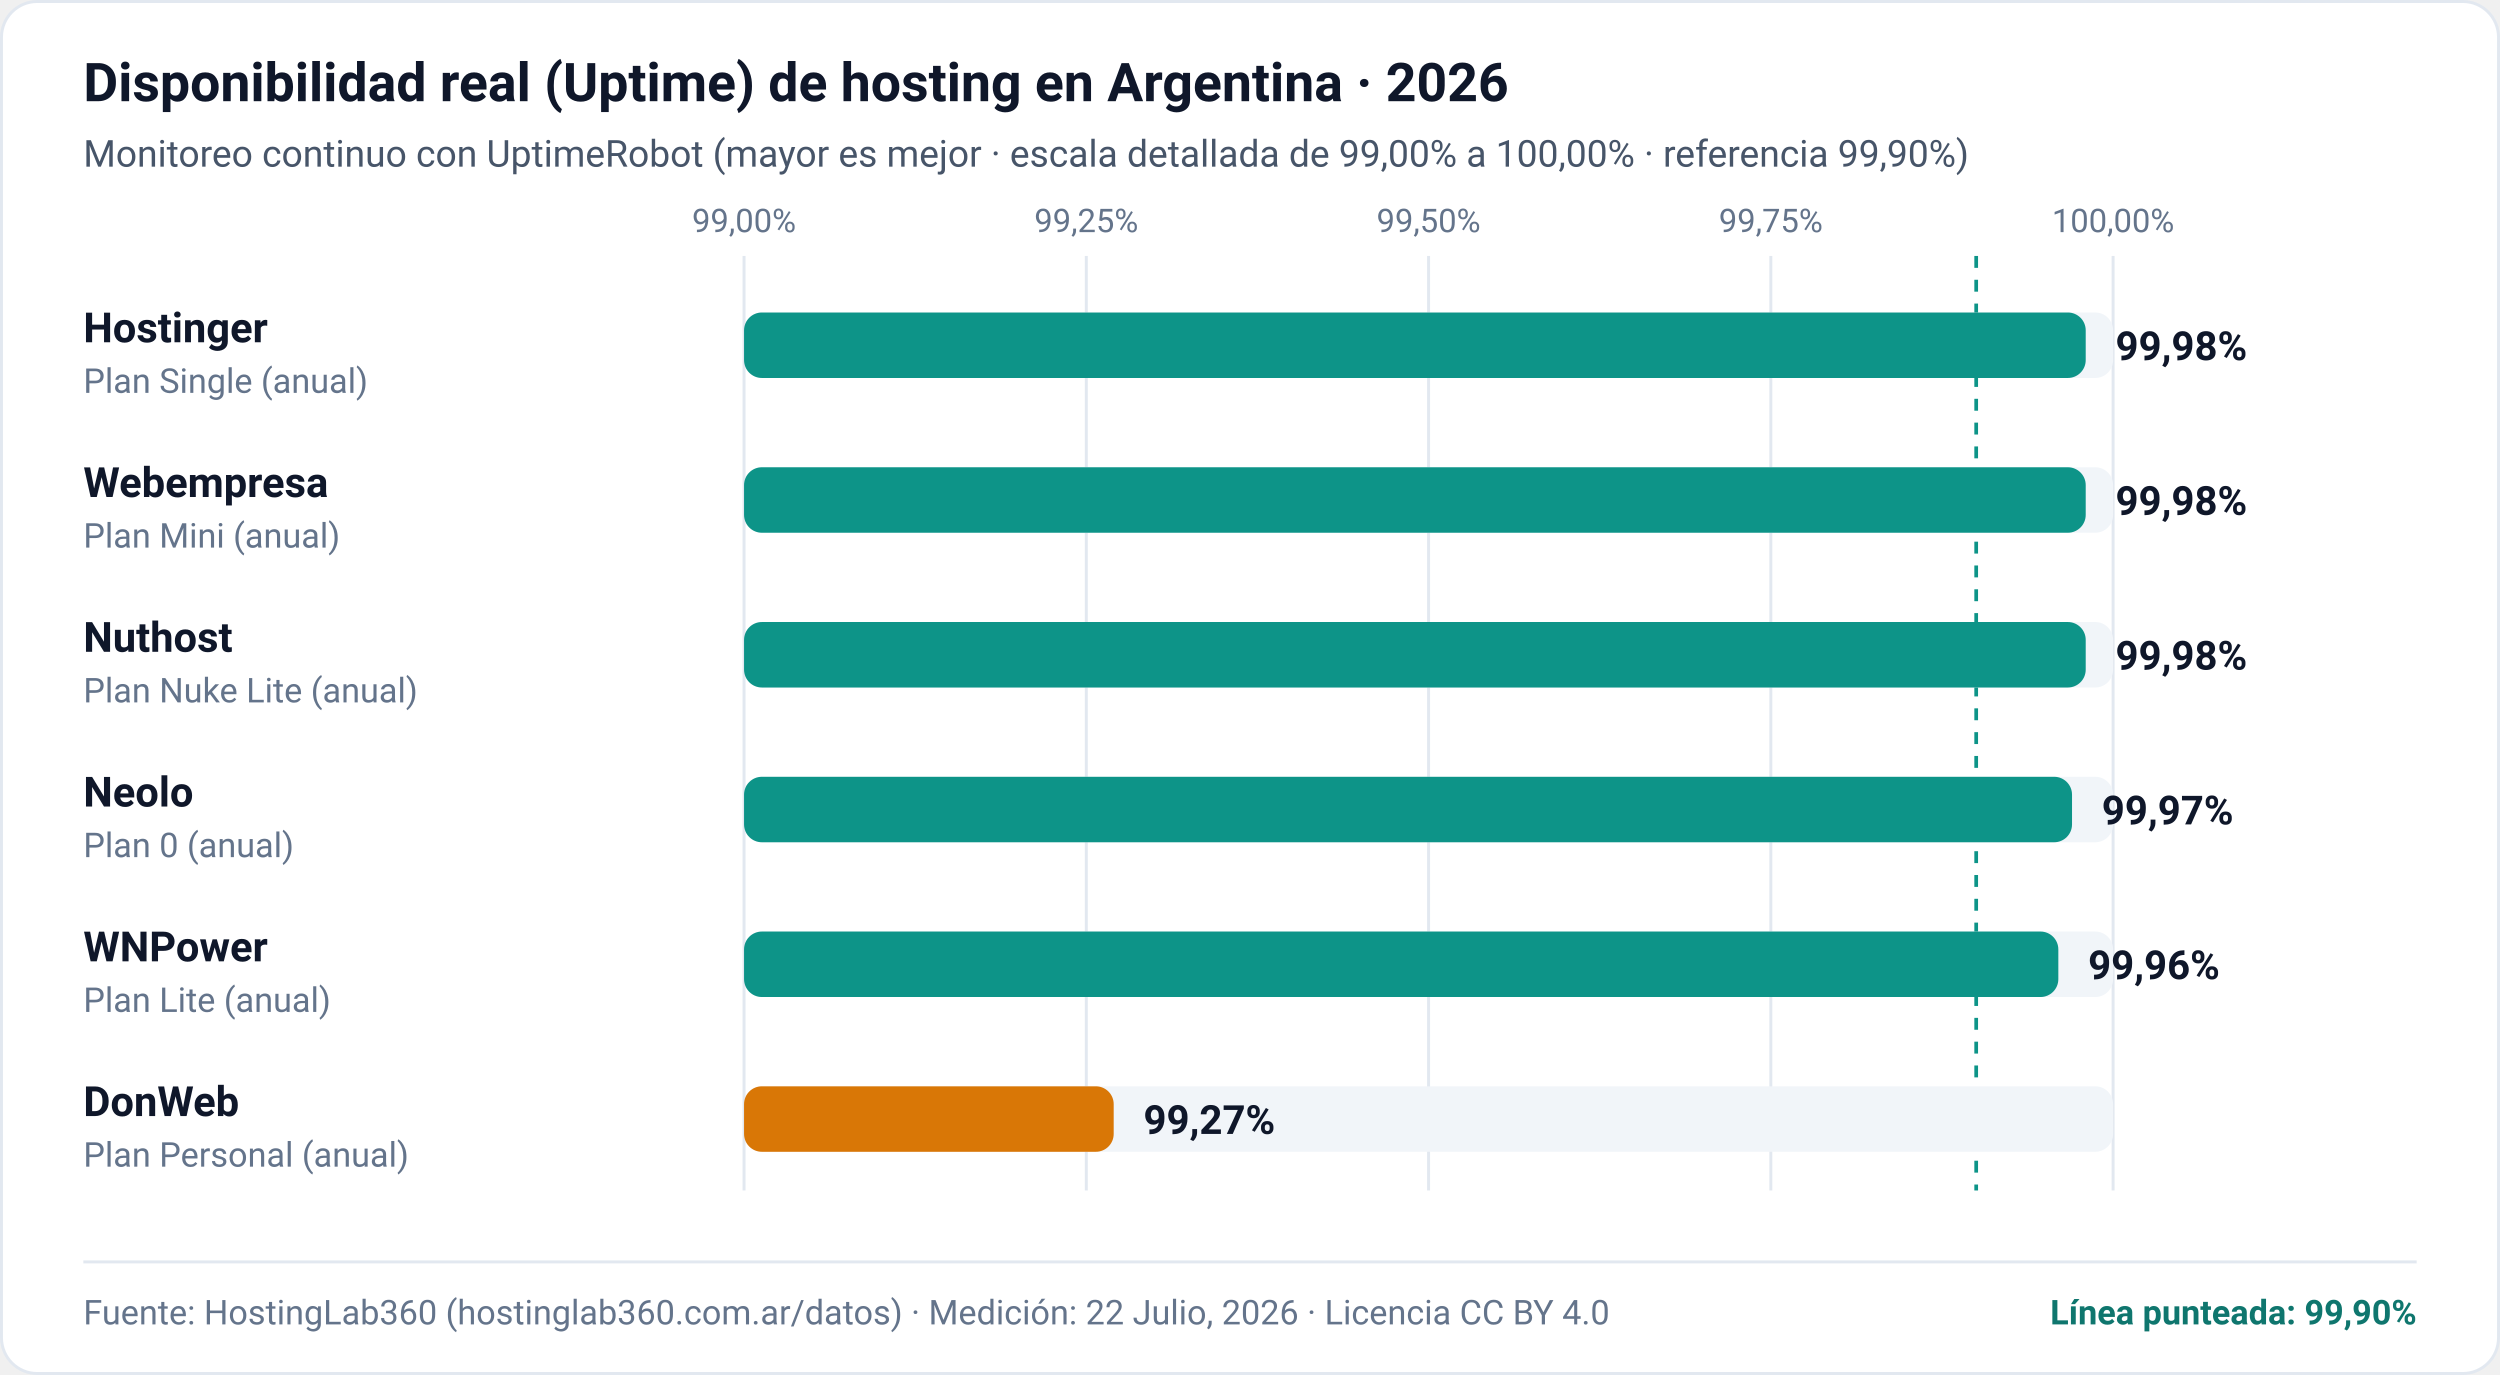
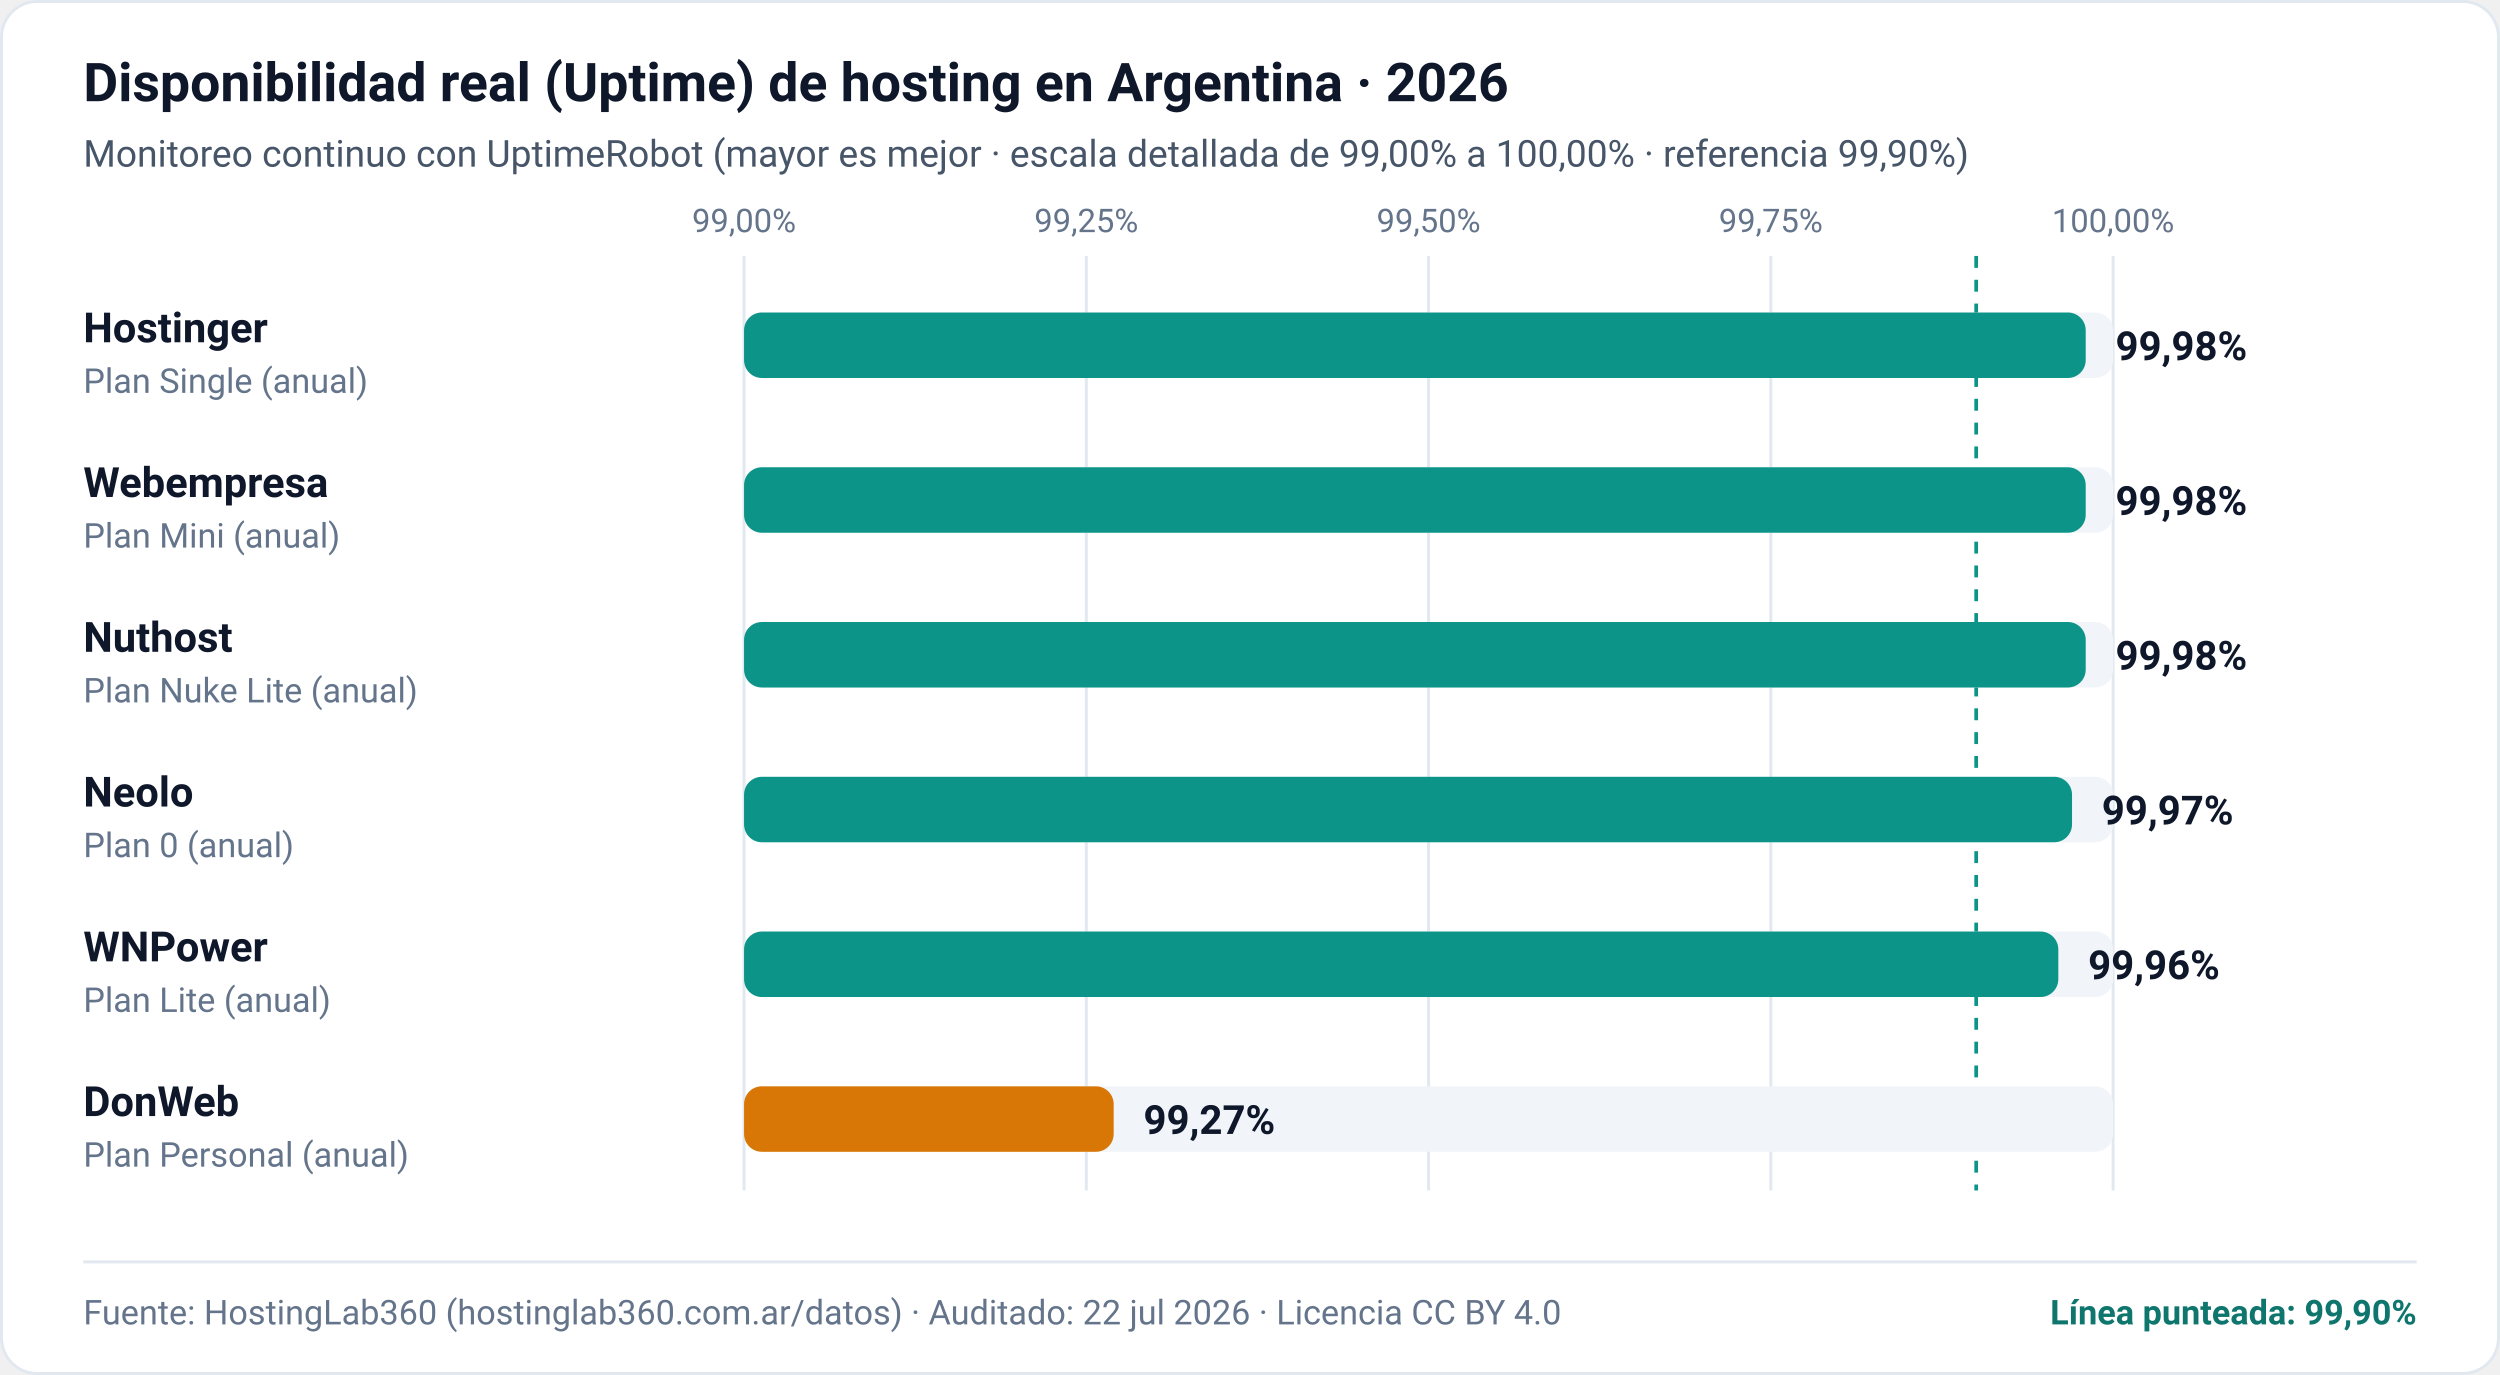
<svg xmlns="http://www.w3.org/2000/svg" width="840" height="462" viewBox="0 0 840 462" role="img" aria-label="Comparativa de disponibilidad Uptime de hosting en Argentina 2026">
  <style>
    text { font-family: -apple-system, BlinkMacSystemFont, "Segoe UI", Roboto, Helvetica, Arial, sans-serif; }
  </style>
  <rect x="0.5" y="0.5" width="839" height="461" rx="12" fill="#ffffff" stroke="#e2e8f0" />
  <text x="28" y="34" font-size="18" font-weight="700" fill="#0f172a">Disponibilidad real (Uptime) de hosting en Argentina · 2026</text>
  <text x="28" y="56" font-size="12.5" fill="#475569">Monitoreo continuo con UptimeRobot (mayor es mejor · escala detallada de 99,00% a 100,00% · referencia 99,90%)</text>
  <line x1="250.0" y1="86" x2="250.0" y2="400" stroke="#e2e8f0" stroke-width="1" />
  <text x="250.0" y="78" text-anchor="middle" font-size="11" fill="#64748b">99,00%</text>
  <line x1="365.0" y1="86" x2="365.0" y2="400" stroke="#e2e8f0" stroke-width="1" />
  <text x="365.0" y="78" text-anchor="middle" font-size="11" fill="#64748b">99,25%</text>
  <line x1="480.0" y1="86" x2="480.0" y2="400" stroke="#e2e8f0" stroke-width="1" />
  <text x="480.0" y="78" text-anchor="middle" font-size="11" fill="#64748b">99,50%</text>
  <line x1="595.0" y1="86" x2="595.0" y2="400" stroke="#e2e8f0" stroke-width="1" />
  <text x="595.0" y="78" text-anchor="middle" font-size="11" fill="#64748b">99,75%</text>
  <line x1="710.0" y1="86" x2="710.0" y2="400" stroke="#e2e8f0" stroke-width="1" />
  <text x="710.0" y="78" text-anchor="middle" font-size="11" fill="#64748b">100,00%</text>
  <line x1="664.0" y1="86" x2="664.0" y2="400" stroke="#0d9488" stroke-width="1.25" stroke-dasharray="4 4" />
  <g transform="translate(0, 96)">
    <text x="28" y="19" font-size="14" font-weight="700" fill="#0f172a">Hostinger</text>
    <text x="28" y="36" font-size="11.5" fill="#64748b">Plan Single (anual)</text>
    <rect x="250" y="9" width="460" height="22" rx="6" fill="#f1f5f9" />
    <rect x="250" y="9" width="450.8" height="22" rx="6" fill="#0d9488" />
    <text x="710.8" y="25" font-size="13.5" font-weight="700" fill="#0f172a">99,98%</text>
  </g>
  <g transform="translate(0, 148)">
    <text x="28" y="19" font-size="14" font-weight="700" fill="#0f172a">Webempresa</text>
    <text x="28" y="36" font-size="11.5" fill="#64748b">Plan Mini (anual)</text>
    <rect x="250" y="9" width="460" height="22" rx="6" fill="#f1f5f9" />
    <rect x="250" y="9" width="450.8" height="22" rx="6" fill="#0d9488" />
    <text x="710.8" y="25" font-size="13.5" font-weight="700" fill="#0f172a">99,98%</text>
  </g>
  <g transform="translate(0, 200)">
    <text x="28" y="19" font-size="14" font-weight="700" fill="#0f172a">Nuthost</text>
    <text x="28" y="36" font-size="11.5" fill="#64748b">Plan Nuke Lite (anual)</text>
    <rect x="250" y="9" width="460" height="22" rx="6" fill="#f1f5f9" />
    <rect x="250" y="9" width="450.8" height="22" rx="6" fill="#0d9488" />
    <text x="710.8" y="25" font-size="13.5" font-weight="700" fill="#0f172a">99,98%</text>
  </g>
  <g transform="translate(0, 252)">
    <text x="28" y="19" font-size="14" font-weight="700" fill="#0f172a">Neolo</text>
    <text x="28" y="36" font-size="11.5" fill="#64748b">Plan 0 (anual)</text>
    <rect x="250" y="9" width="460" height="22" rx="6" fill="#f1f5f9" />
    <rect x="250" y="9" width="446.2" height="22" rx="6" fill="#0d9488" />
    <text x="706.2" y="25" font-size="13.5" font-weight="700" fill="#0f172a">99,97%</text>
  </g>
  <g transform="translate(0, 304)">
    <text x="28" y="19" font-size="14" font-weight="700" fill="#0f172a">WNPower</text>
    <text x="28" y="36" font-size="11.5" fill="#64748b">Plan Lite (anual)</text>
    <rect x="250" y="9" width="460" height="22" rx="6" fill="#f1f5f9" />
    <rect x="250" y="9" width="441.6" height="22" rx="6" fill="#0d9488" />
    <text x="701.6" y="25" font-size="13.5" font-weight="700" fill="#0f172a">99,96%</text>
  </g>
  <g transform="translate(0, 356)">
    <text x="28" y="19" font-size="14" font-weight="700" fill="#0f172a">DonWeb</text>
    <text x="28" y="36" font-size="11.5" fill="#64748b">Plan Personal (anual)</text>
    <rect x="250" y="9" width="460" height="22" rx="6" fill="#f1f5f9" />
    <rect x="250" y="9" width="124.2" height="22" rx="6" fill="#d97706" />
    <text x="384.2" y="25" font-size="13.5" font-weight="700" fill="#0f172a">99,27%</text>
  </g>
  <line x1="28" y1="424" x2="812" y2="424" stroke="#e2e8f0" />
-   <text x="28" y="445" font-size="11.5" fill="#64748b">Fuente: HostingLab360 (hostinglab360.com.ar/datos) · Medición: 22 Julio, 2026 · Licencia CC BY 4.0</text>
+   <text x="28" y="445" font-size="11.5" fill="#64748b">Fuente: HostingLab360 (hostinglab360.com.ar/datos) · Auditado: 22 jul 2026 · Licencia CC BY 4.0</text>
  <text x="812" y="445" text-anchor="end" font-size="11.5" font-weight="600" fill="#0f766e">Línea punteada: 99,90%</text>
</svg>
